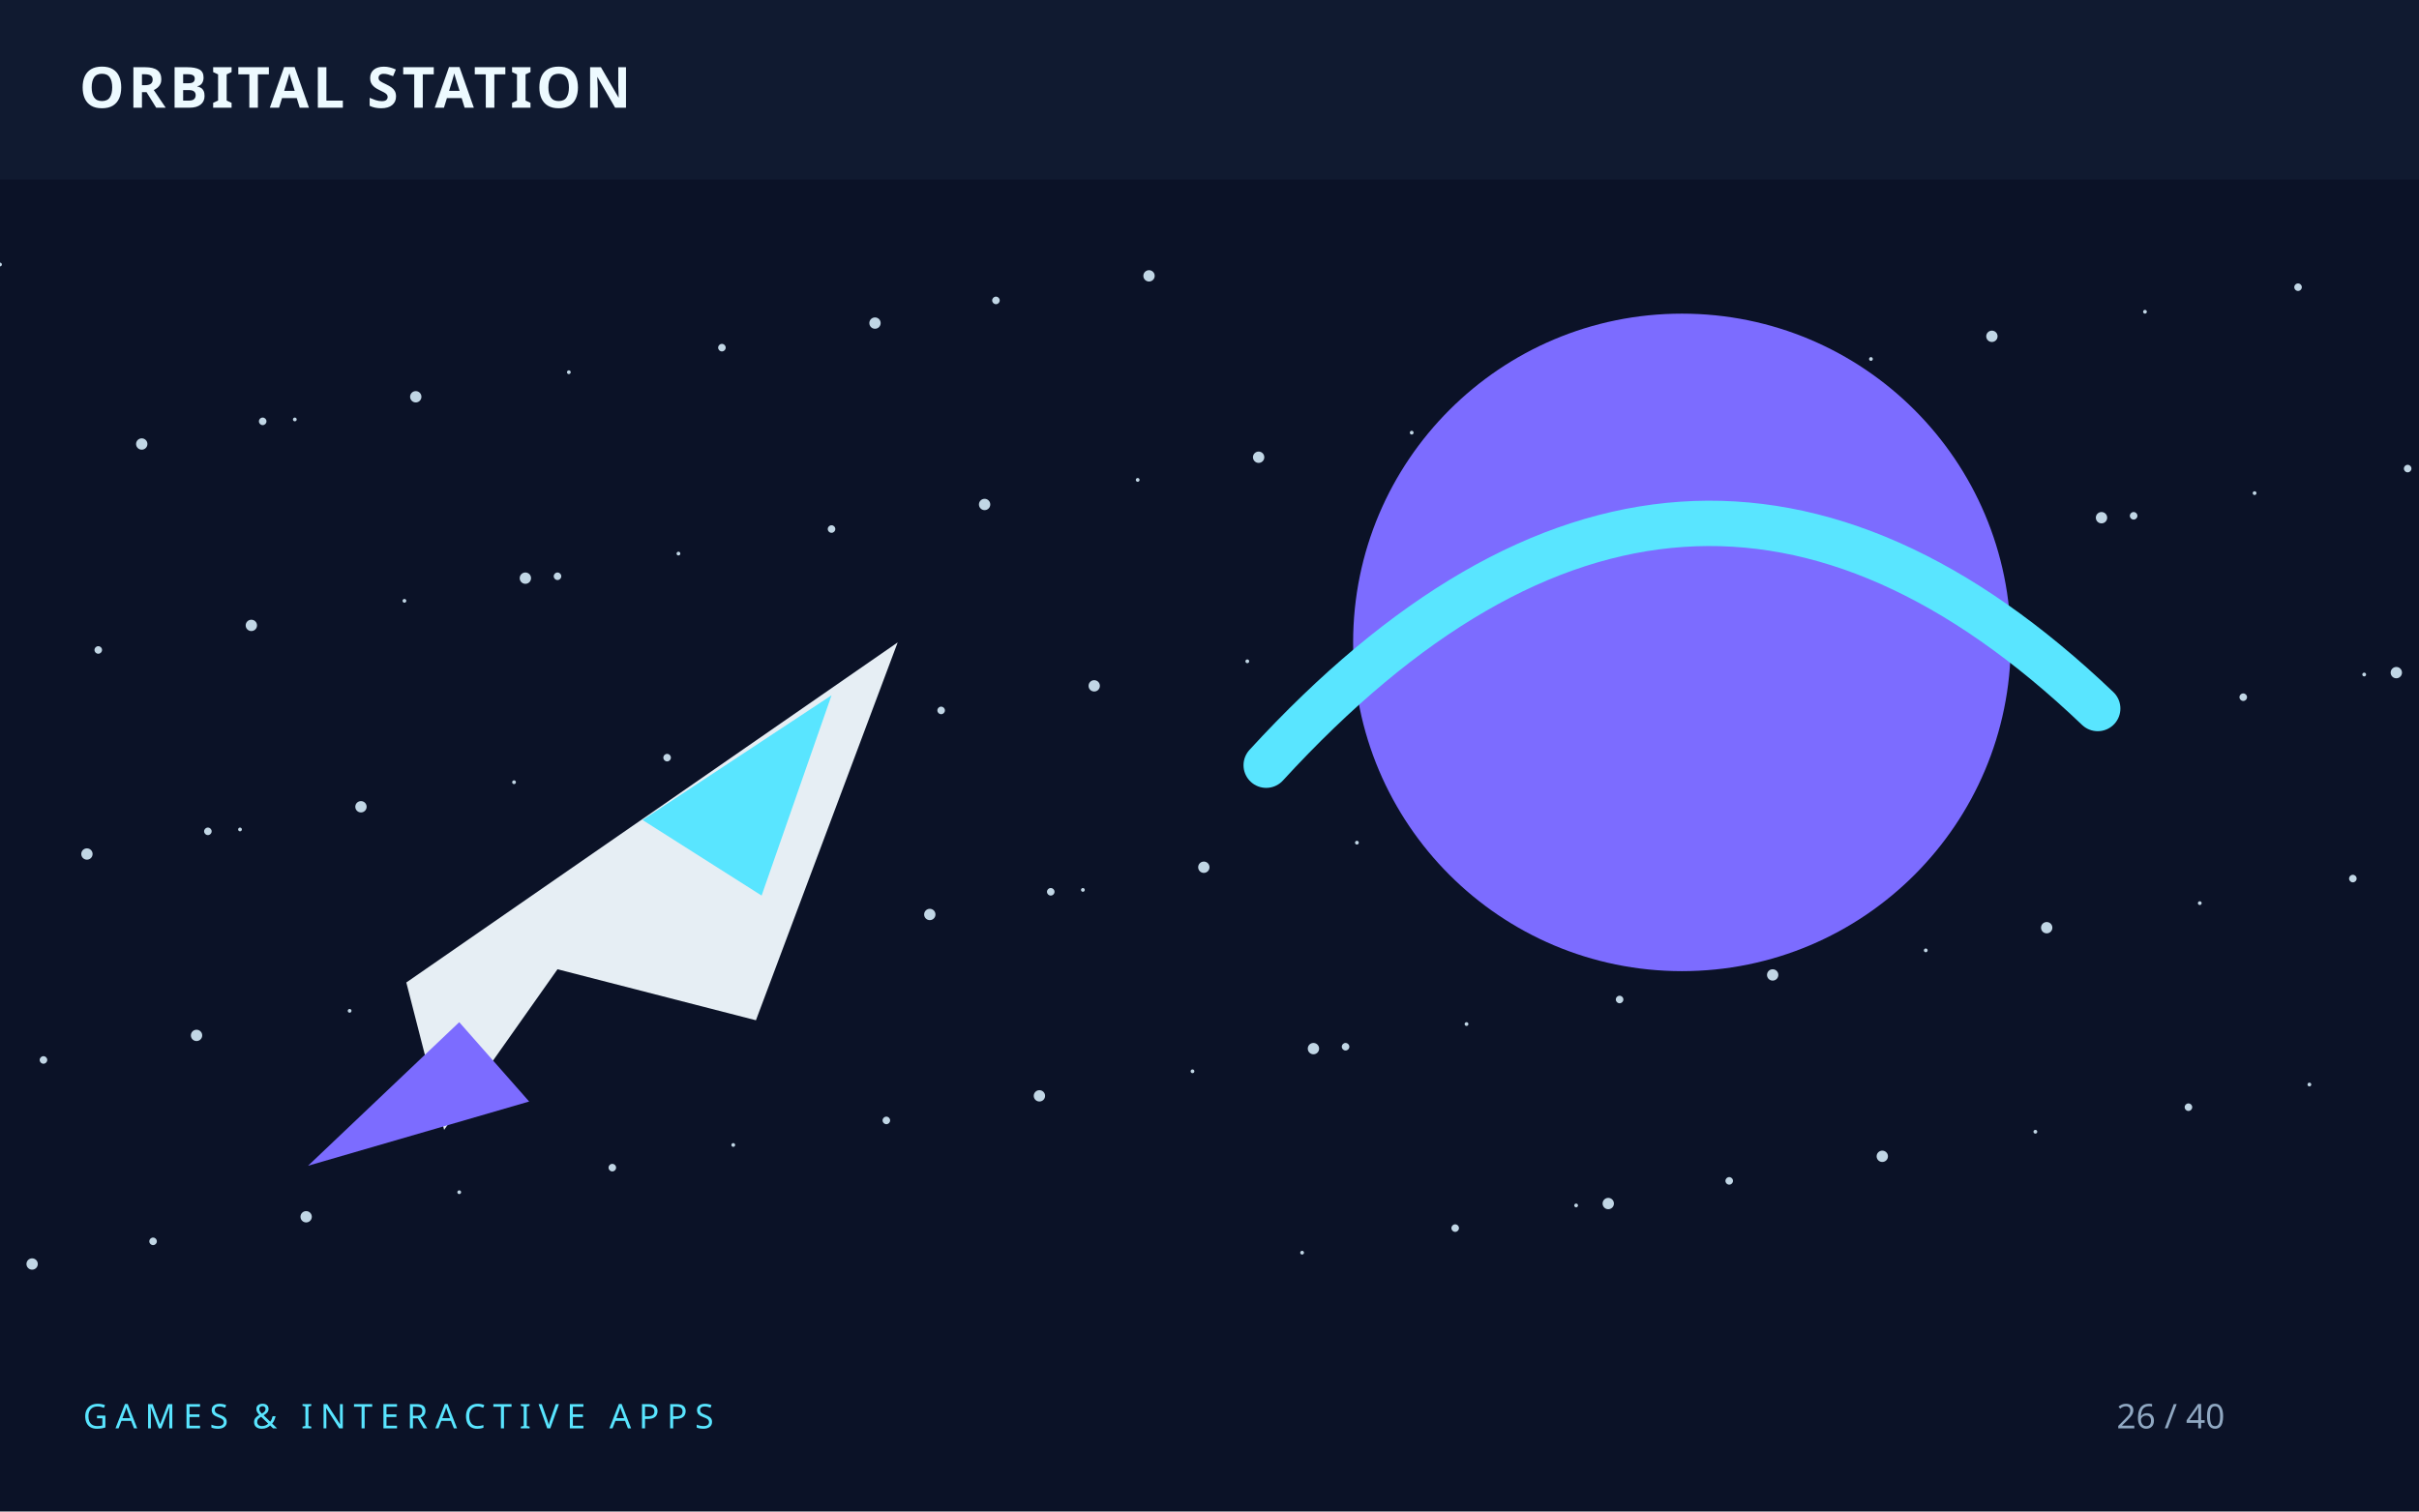
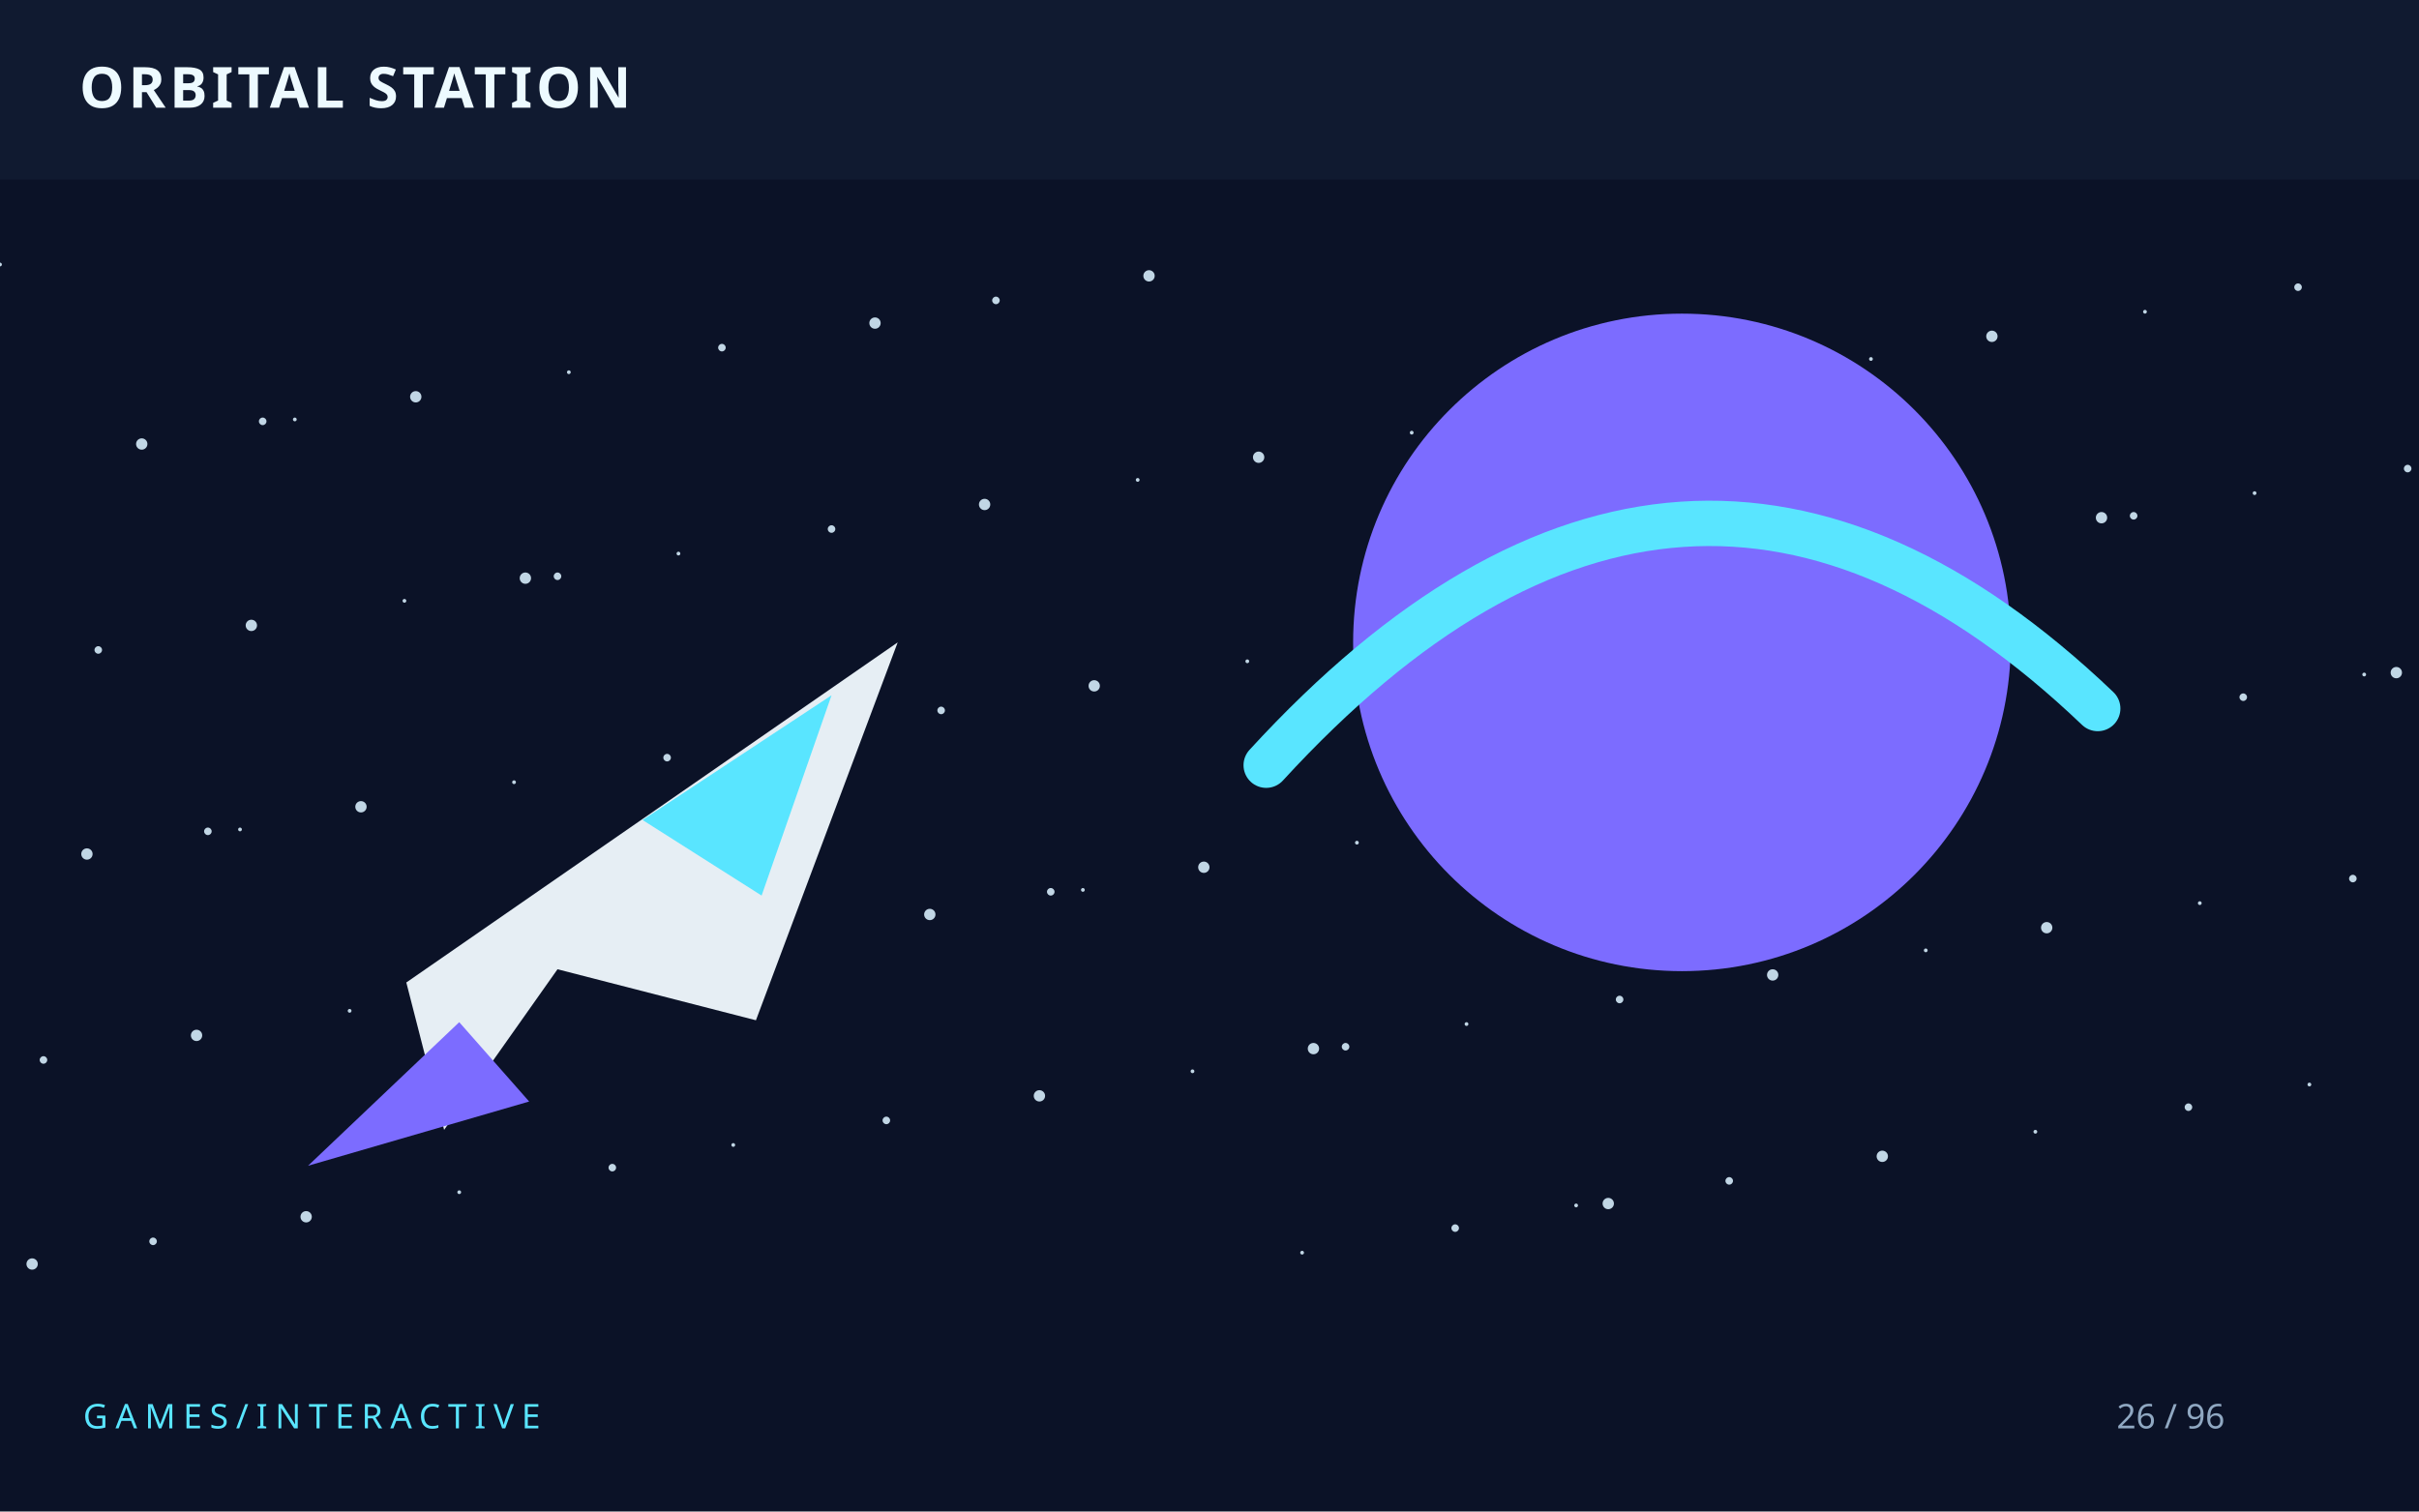
<svg xmlns="http://www.w3.org/2000/svg" width="1280" height="800" viewBox="0 0 1280 800">
  <rect x="0" y="0" width="1280" height="800" rx="0" fill="#0b1227" />
  <circle cx="0" cy="140" r="1" fill="#c1d6e5" />
  <circle cx="139" cy="223" r="2" fill="#c1d6e5" />
  <circle cx="278" cy="306" r="3" fill="#c1d6e5" />
  <circle cx="417" cy="389" r="1" fill="#c1d6e5" />
  <circle cx="556" cy="472" r="2" fill="#c1d6e5" />
  <circle cx="695" cy="555" r="3" fill="#c1d6e5" />
  <circle cx="834" cy="638" r="1" fill="#c1d6e5" />
  <circle cx="973" cy="191" r="2" fill="#c1d6e5" />
  <circle cx="1112" cy="274" r="3" fill="#c1d6e5" />
  <circle cx="1251" cy="357" r="1" fill="#c1d6e5" />
  <circle cx="110" cy="440" r="2" fill="#c1d6e5" />
  <circle cx="249" cy="523" r="3" fill="#c1d6e5" />
  <circle cx="388" cy="606" r="1" fill="#c1d6e5" />
  <circle cx="527" cy="159" r="2" fill="#c1d6e5" />
  <circle cx="666" cy="242" r="3" fill="#c1d6e5" />
  <circle cx="805" cy="325" r="1" fill="#c1d6e5" />
  <circle cx="944" cy="408" r="2" fill="#c1d6e5" />
  <circle cx="1083" cy="491" r="3" fill="#c1d6e5" />
  <circle cx="1222" cy="574" r="1" fill="#c1d6e5" />
  <circle cx="81" cy="657" r="2" fill="#c1d6e5" />
  <circle cx="220" cy="210" r="3" fill="#c1d6e5" />
  <circle cx="359" cy="293" r="1" fill="#c1d6e5" />
  <circle cx="498" cy="376" r="2" fill="#c1d6e5" />
  <circle cx="637" cy="459" r="3" fill="#c1d6e5" />
  <circle cx="776" cy="542" r="1" fill="#c1d6e5" />
  <circle cx="915" cy="625" r="2" fill="#c1d6e5" />
  <circle cx="1054" cy="178" r="3" fill="#c1d6e5" />
  <circle cx="1193" cy="261" r="1" fill="#c1d6e5" />
  <circle cx="52" cy="344" r="2" fill="#c1d6e5" />
  <circle cx="191" cy="427" r="3" fill="#c1d6e5" />
  <circle cx="330" cy="510" r="1" fill="#c1d6e5" />
  <circle cx="469" cy="593" r="2" fill="#c1d6e5" />
  <circle cx="608" cy="146" r="3" fill="#c1d6e5" />
  <circle cx="747" cy="229" r="1" fill="#c1d6e5" />
  <circle cx="886" cy="312" r="2" fill="#c1d6e5" />
  <circle cx="1025" cy="395" r="3" fill="#c1d6e5" />
  <circle cx="1164" cy="478" r="1" fill="#c1d6e5" />
  <circle cx="23" cy="561" r="2" fill="#c1d6e5" />
  <circle cx="162" cy="644" r="3" fill="#c1d6e5" />
  <circle cx="301" cy="197" r="1" fill="#c1d6e5" />
  <circle cx="440" cy="280" r="2" fill="#c1d6e5" />
  <circle cx="579" cy="363" r="3" fill="#c1d6e5" />
  <circle cx="718" cy="446" r="1" fill="#c1d6e5" />
  <circle cx="857" cy="529" r="2" fill="#c1d6e5" />
  <circle cx="996" cy="612" r="3" fill="#c1d6e5" />
  <circle cx="1135" cy="165" r="1" fill="#c1d6e5" />
  <circle cx="1274" cy="248" r="2" fill="#c1d6e5" />
  <circle cx="133" cy="331" r="3" fill="#c1d6e5" />
  <circle cx="272" cy="414" r="1" fill="#c1d6e5" />
  <circle cx="411" cy="497" r="2" fill="#c1d6e5" />
  <circle cx="550" cy="580" r="3" fill="#c1d6e5" />
  <circle cx="689" cy="663" r="1" fill="#c1d6e5" />
  <circle cx="828" cy="216" r="2" fill="#c1d6e5" />
  <circle cx="967" cy="299" r="3" fill="#c1d6e5" />
  <circle cx="1106" cy="382" r="1" fill="#c1d6e5" />
  <circle cx="1245" cy="465" r="2" fill="#c1d6e5" />
  <circle cx="104" cy="548" r="3" fill="#c1d6e5" />
  <circle cx="243" cy="631" r="1" fill="#c1d6e5" />
  <circle cx="382" cy="184" r="2" fill="#c1d6e5" />
  <circle cx="521" cy="267" r="3" fill="#c1d6e5" />
  <circle cx="660" cy="350" r="1" fill="#c1d6e5" />
  <circle cx="799" cy="433" r="2" fill="#c1d6e5" />
  <circle cx="938" cy="516" r="3" fill="#c1d6e5" />
  <circle cx="1077" cy="599" r="1" fill="#c1d6e5" />
  <circle cx="1216" cy="152" r="2" fill="#c1d6e5" />
  <circle cx="75" cy="235" r="3" fill="#c1d6e5" />
  <circle cx="214" cy="318" r="1" fill="#c1d6e5" />
  <circle cx="353" cy="401" r="2" fill="#c1d6e5" />
  <circle cx="492" cy="484" r="3" fill="#c1d6e5" />
  <circle cx="631" cy="567" r="1" fill="#c1d6e5" />
  <circle cx="770" cy="650" r="2" fill="#c1d6e5" />
  <circle cx="909" cy="203" r="3" fill="#c1d6e5" />
  <circle cx="1048" cy="286" r="1" fill="#c1d6e5" />
  <circle cx="1187" cy="369" r="2" fill="#c1d6e5" />
  <circle cx="46" cy="452" r="3" fill="#c1d6e5" />
  <circle cx="185" cy="535" r="1" fill="#c1d6e5" />
  <circle cx="324" cy="618" r="2" fill="#c1d6e5" />
  <circle cx="463" cy="171" r="3" fill="#c1d6e5" />
  <circle cx="602" cy="254" r="1" fill="#c1d6e5" />
  <circle cx="741" cy="337" r="2" fill="#c1d6e5" />
  <circle cx="880" cy="420" r="3" fill="#c1d6e5" />
  <circle cx="1019" cy="503" r="1" fill="#c1d6e5" />
  <circle cx="1158" cy="586" r="2" fill="#c1d6e5" />
  <circle cx="17" cy="669" r="3" fill="#c1d6e5" />
  <circle cx="156" cy="222" r="1" fill="#c1d6e5" />
  <circle cx="295" cy="305" r="2" fill="#c1d6e5" />
  <circle cx="434" cy="388" r="3" fill="#c1d6e5" />
  <circle cx="573" cy="471" r="1" fill="#c1d6e5" />
  <circle cx="712" cy="554" r="2" fill="#c1d6e5" />
  <circle cx="851" cy="637" r="3" fill="#c1d6e5" />
  <circle cx="990" cy="190" r="1" fill="#c1d6e5" />
  <circle cx="1129" cy="273" r="2" fill="#c1d6e5" />
  <circle cx="1268" cy="356" r="3" fill="#c1d6e5" />
  <circle cx="127" cy="439" r="1" fill="#c1d6e5" />
  <circle cx="266" cy="522" r="2" fill="#c1d6e5" />
  <circle cx="890" cy="340" r="174" fill="#7c6cff" />
  <path d="M670 405q220-240 440-30" fill="none" stroke="#59e5ff" stroke-width="24" stroke-linecap="round" stroke-linejoin="round" />
  <path d="M215 520l260-180-75 200-105-27-60 85Z" fill="#e6eef4" stroke="none" stroke-width="1" stroke-linecap="round" stroke-linejoin="round" />
  <path d="M340 434l100-66-37 106Z" fill="#59e5ff" stroke="none" stroke-width="1" stroke-linecap="round" stroke-linejoin="round" />
  <path d="M243 541l-80 76 117-34Z" fill="#7c6cff" stroke="none" stroke-width="1" stroke-linecap="round" stroke-linejoin="round" />
  <rect x="0" y="0" width="1280" height="95" rx="0" fill="#101a30" />
  <text x="42" y="57" font-family="system-ui,sans-serif" font-size="30" fill="#edfaff" font-weight="700" letter-spacing="2">ORBITAL STATION</text>
-   <text x="44" y="756" font-family="system-ui,sans-serif" font-size="18" fill="#59e5ff" letter-spacing="4">GAMES &amp; INTERACTIVE APPS</text>
-   <text x="1120" y="756" font-family="system-ui,sans-serif" font-size="18" fill="#90a8c2">26 / 40</text>
+   <text x="44" y="756" font-family="system-ui,sans-serif" font-size="18" fill="#59e5ff" letter-spacing="4">GAMES/INTERACTIVE</text>
+   <text x="1120" y="756" font-family="system-ui,sans-serif" font-size="18" fill="#90a8c2">26 / 96</text>
</svg>
